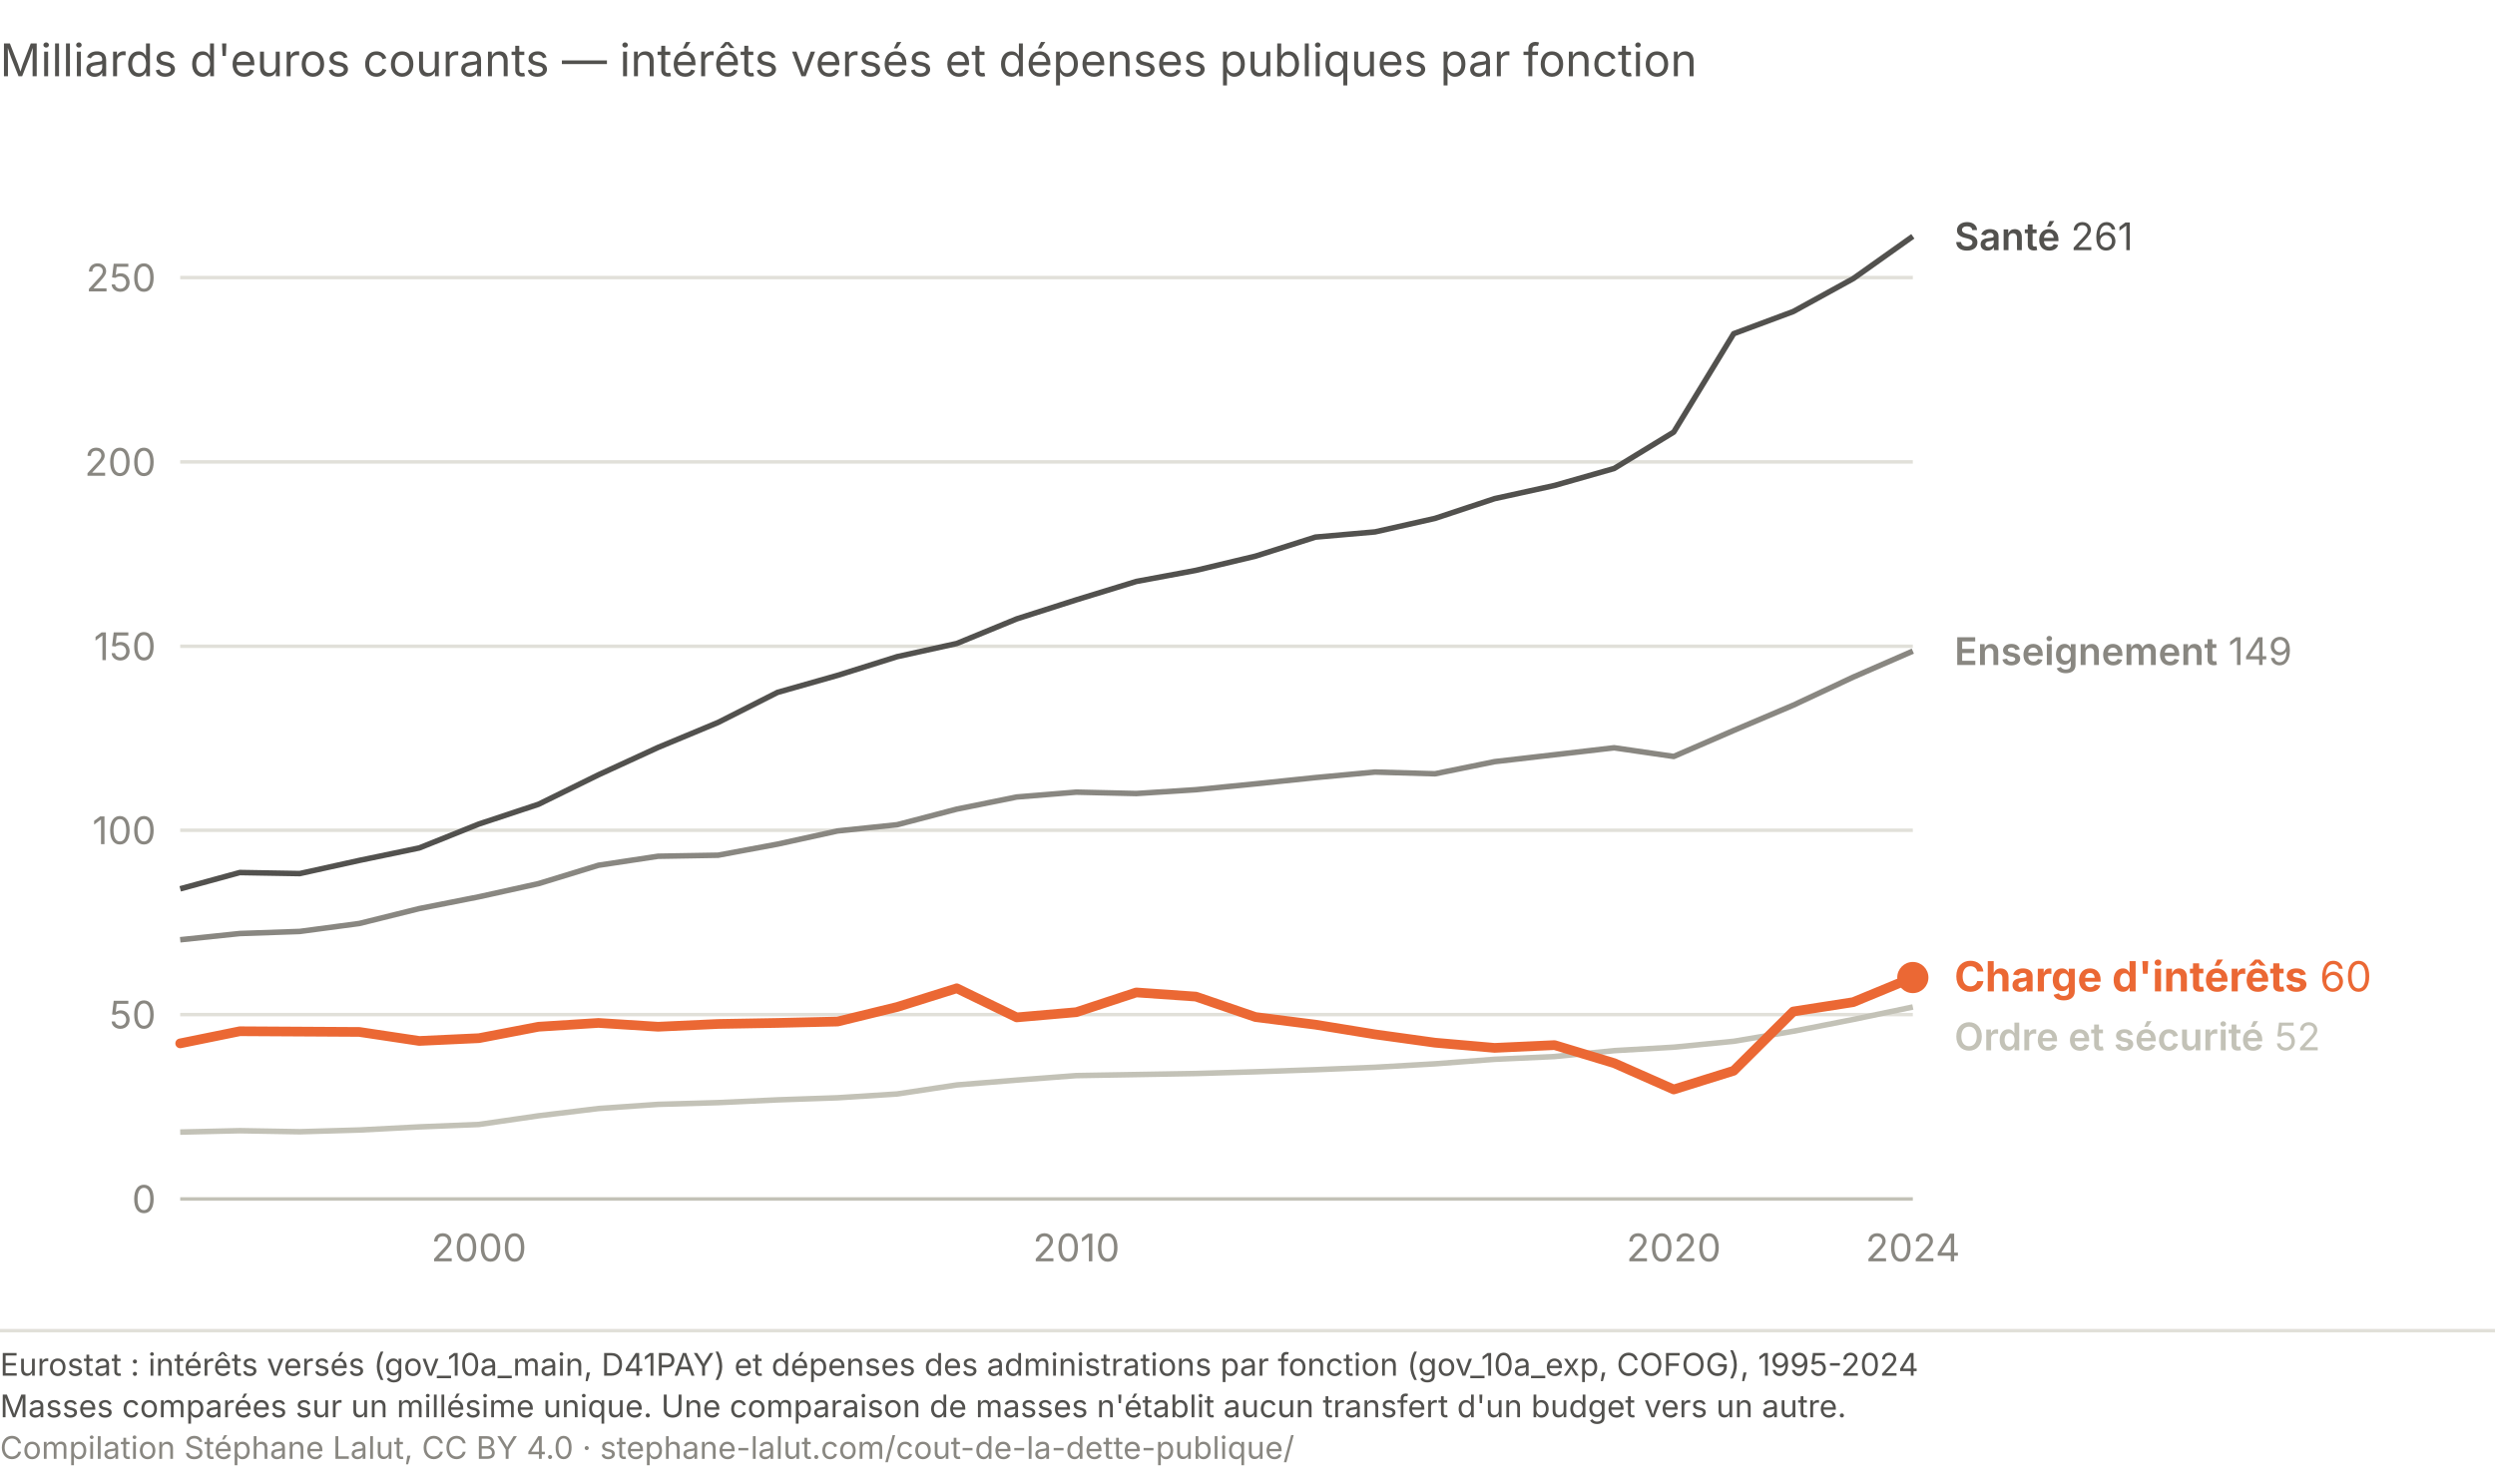
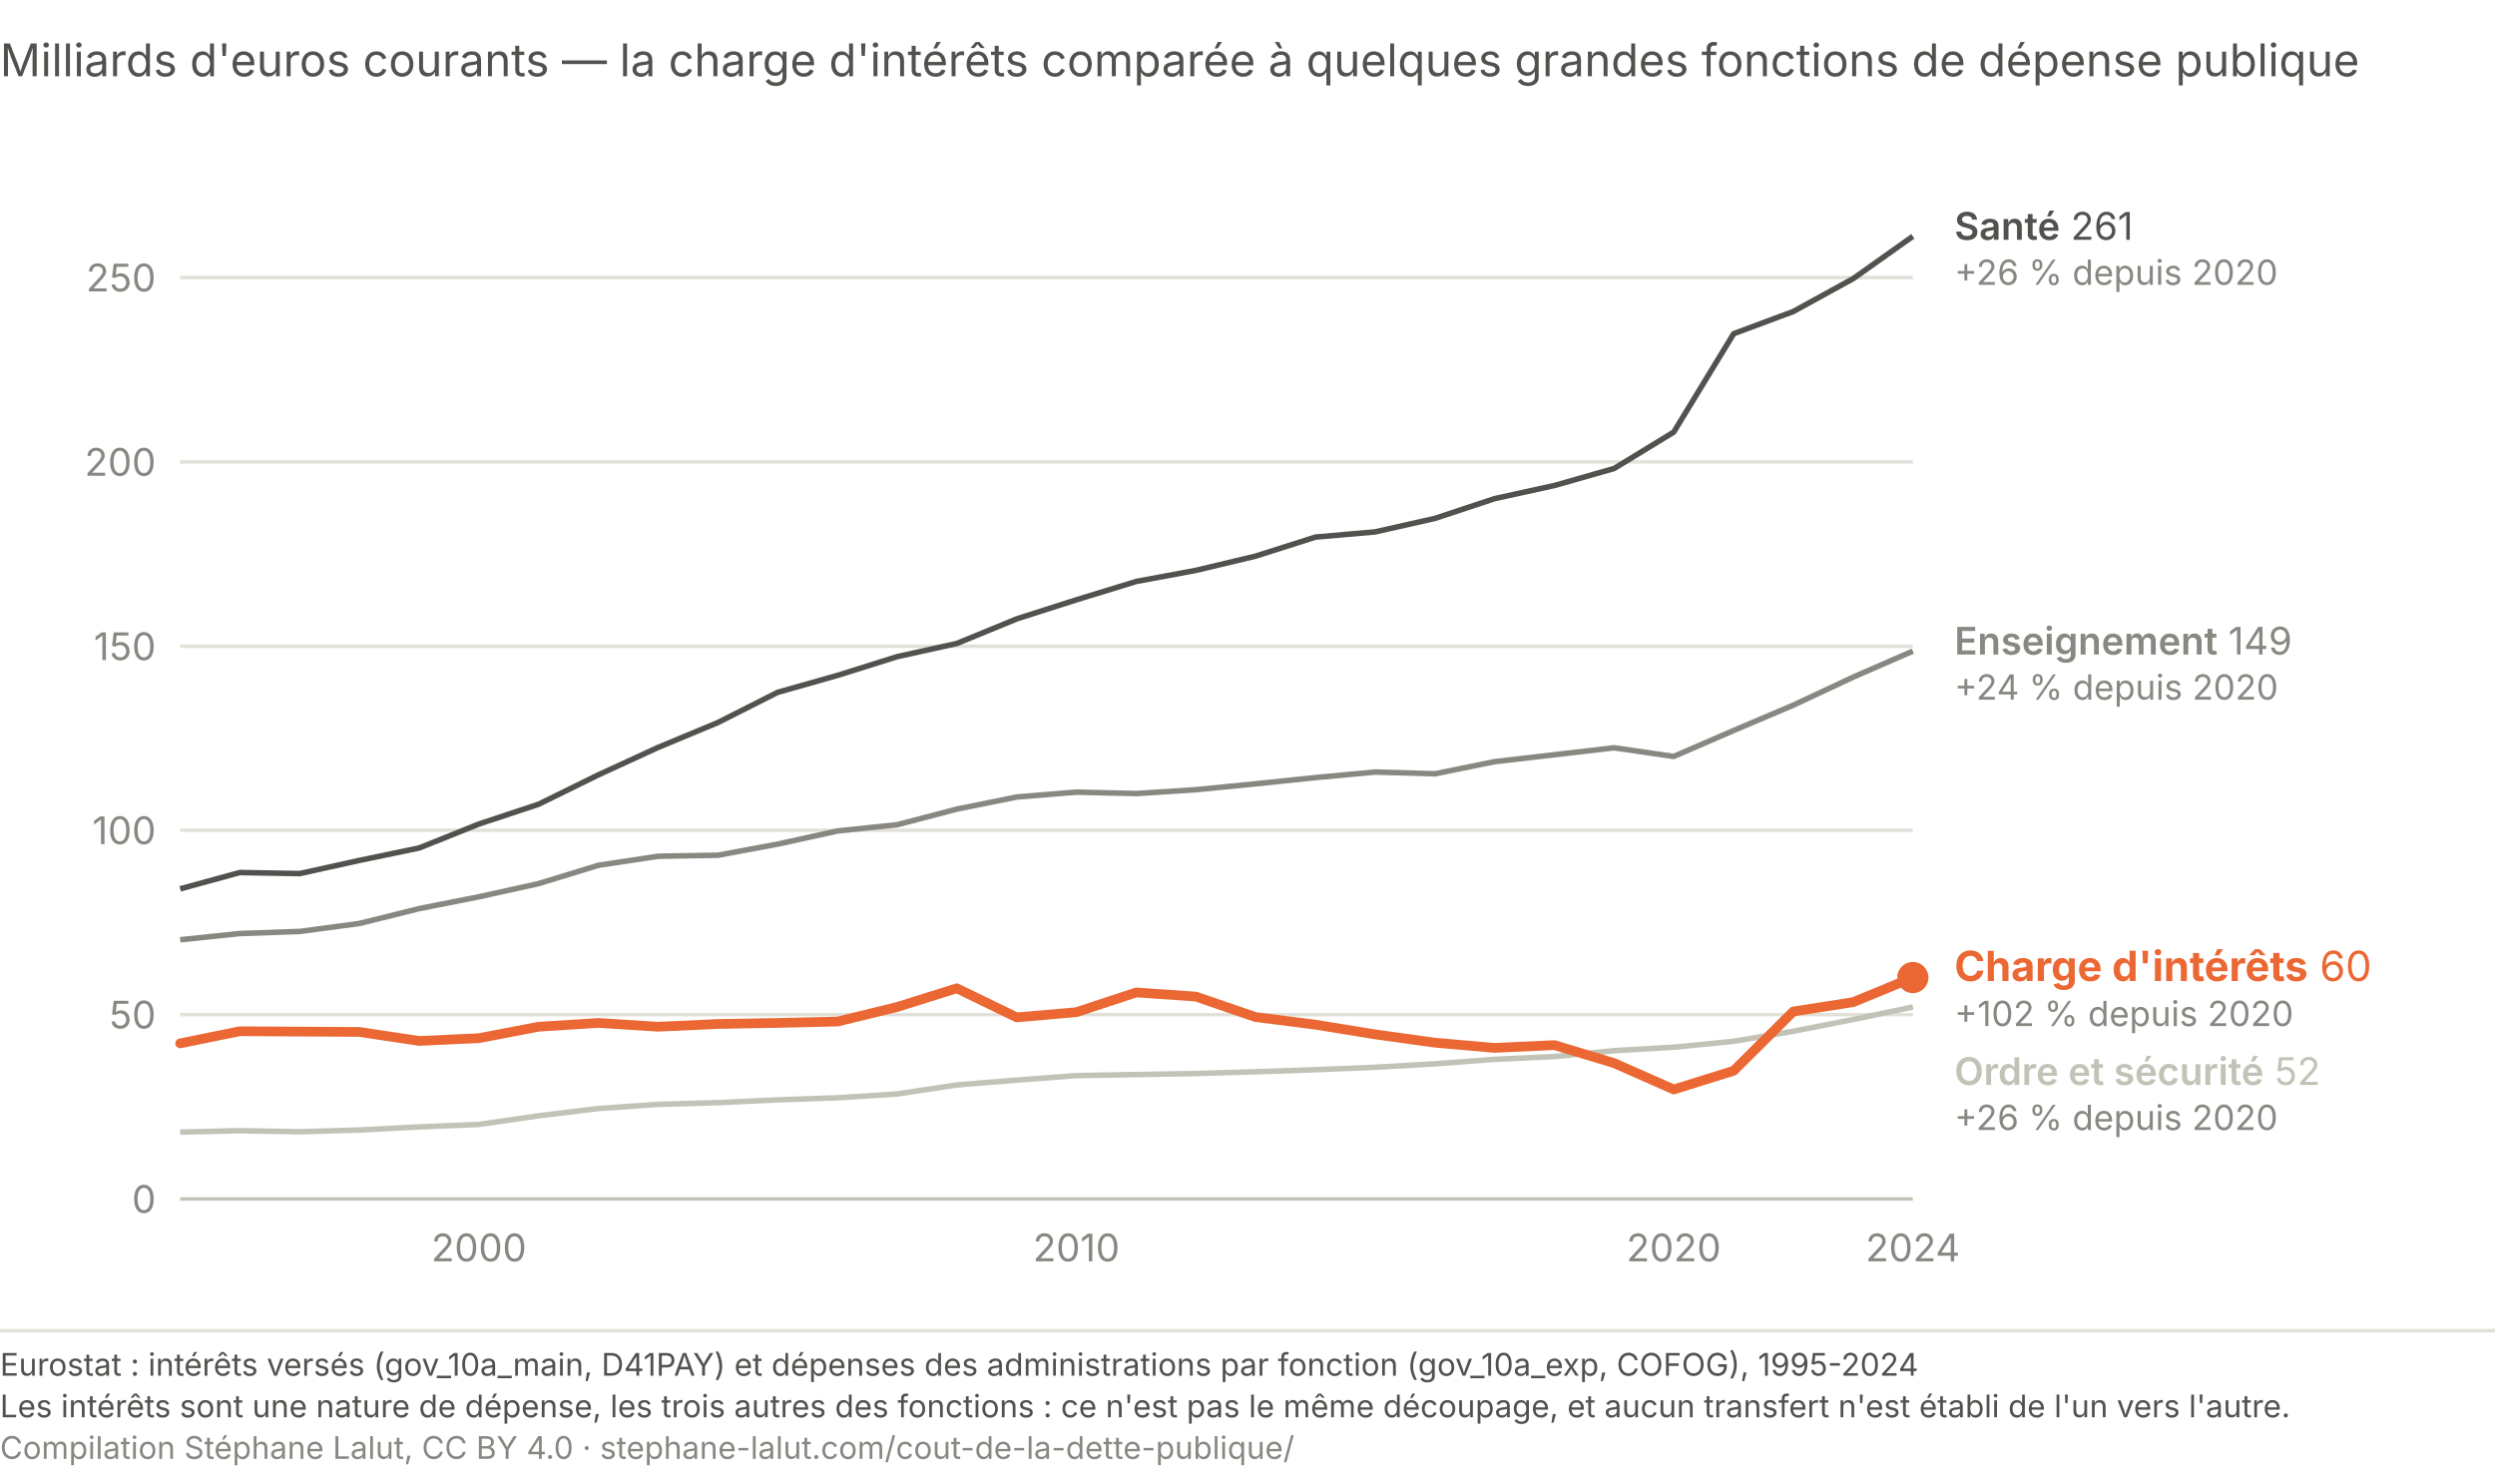
<svg xmlns="http://www.w3.org/2000/svg" viewBox="0 0 720 428" role="img" aria-labelledby="ma-t ma-d" font-family="system-ui, -apple-system, Segoe UI, sans-serif">
-   <text x="0" y="22" font-size="13" fill="#52514e">Milliards d'euros courants — intérêts versés et dépenses publiques par fonction</text>
+   <text x="0" y="22" font-size="13" fill="#52514e">Milliards d'euros courants — la charge d'intérêts comparée à quelques grandes fonctions de dépense publique</text>
  <line x1="52.0" y1="346.0" x2="552.0" y2="346.0" stroke="#c3c2b7" stroke-width="1" />
  <text x="45.0" y="350.0" font-size="11" fill="#898781" text-anchor="end">0</text>
  <line x1="52.0" y1="292.8" x2="552.0" y2="292.8" stroke="#e1e0d9" stroke-width="1" />
  <text x="45.0" y="296.8" font-size="11" fill="#898781" text-anchor="end">50</text>
  <line x1="52.0" y1="239.6" x2="552.0" y2="239.6" stroke="#e1e0d9" stroke-width="1" />
  <text x="45.0" y="243.6" font-size="11" fill="#898781" text-anchor="end">100</text>
  <line x1="52.0" y1="186.5" x2="552.0" y2="186.5" stroke="#e1e0d9" stroke-width="1" />
  <text x="45.0" y="190.5" font-size="11" fill="#898781" text-anchor="end">150</text>
  <line x1="52.0" y1="133.3" x2="552.0" y2="133.3" stroke="#e1e0d9" stroke-width="1" />
  <text x="45.0" y="137.3" font-size="11" fill="#898781" text-anchor="end">200</text>
  <line x1="52.0" y1="80.1" x2="552.0" y2="80.1" stroke="#e1e0d9" stroke-width="1" />
  <text x="45.0" y="84.1" font-size="11" fill="#898781" text-anchor="end">250</text>
  <text x="138.2" y="364.0" font-size="11" fill="#898781" text-anchor="middle">2000</text>
  <text x="310.6" y="364.0" font-size="11" fill="#898781" text-anchor="middle">2010</text>
  <text x="483.0" y="364.0" font-size="11" fill="#898781" text-anchor="middle">2020</text>
  <text x="552.0" y="364.0" font-size="11" fill="#898781" text-anchor="middle">2024</text>
  <path d="M52.0,256.5 L69.2,251.8 L86.5,252.1 L103.7,248.3 L121.0,244.7 L138.2,237.8 L155.4,232.1 L172.7,223.6 L189.9,215.7 L207.2,208.5 L224.4,199.8 L241.7,194.9 L258.9,189.5 L276.1,185.7 L293.4,178.6 L310.6,173.1 L327.9,167.8 L345.1,164.6 L362.3,160.5 L379.6,155.0 L396.8,153.5 L414.1,149.6 L431.3,143.9 L448.6,140.1 L465.8,135.2 L483.0,124.7 L500.3,96.3 L517.5,89.9 L534.8,80.4 L552.0,68.2" fill="none" stroke="#52514e" stroke-width="1.6" stroke-linejoin="round" />
  <path d="M52.0,271.2 L69.2,269.4 L86.5,268.8 L103.7,266.5 L121.0,262.2 L138.2,258.8 L155.4,255.0 L172.7,249.7 L189.9,247.1 L207.2,246.8 L224.4,243.6 L241.7,239.8 L258.9,238.0 L276.1,233.5 L293.4,230.0 L310.6,228.6 L327.9,229.0 L345.1,227.9 L362.3,226.2 L379.6,224.4 L396.8,222.8 L414.1,223.3 L431.3,219.8 L448.6,217.8 L465.8,215.8 L483.0,218.3 L500.3,210.8 L517.5,203.5 L534.8,195.4 L552.0,187.9" fill="none" stroke="#898781" stroke-width="1.6" stroke-linejoin="round" />
  <path d="M52.0,326.7 L69.2,326.3 L86.5,326.6 L103.7,326.1 L121.0,325.2 L138.2,324.5 L155.4,322.0 L172.7,319.9 L189.9,318.7 L207.2,318.2 L224.4,317.4 L241.7,316.8 L258.9,315.7 L276.1,313.1 L293.4,311.7 L310.6,310.4 L327.9,310.1 L345.1,309.8 L362.3,309.3 L379.6,308.7 L396.8,308.0 L414.1,307.0 L431.3,305.7 L448.6,304.9 L465.8,303.2 L483.0,302.2 L500.3,300.5 L517.5,297.6 L534.8,294.2 L552.0,290.6" fill="none" stroke="#c3c2b7" stroke-width="1.6" stroke-linejoin="round" />
  <path d="M52.0,301.1 L69.2,297.6 L86.5,297.7 L103.7,297.8 L121.0,300.4 L138.2,299.6 L155.4,296.3 L172.7,295.2 L189.9,296.3 L207.2,295.5 L224.4,295.2 L241.7,294.8 L258.9,290.6 L276.1,285.2 L293.4,293.6 L310.6,292.1 L327.9,286.4 L345.1,287.6 L362.3,293.5 L379.6,295.7 L396.8,298.5 L414.1,300.9 L431.3,302.4 L448.6,301.6 L465.8,306.8 L483.0,314.4 L500.3,309.0 L517.5,291.9 L534.8,289.2 L552.0,282.1" fill="none" stroke="#eb6834" stroke-width="2.8" stroke-linecap="round" stroke-linejoin="round" />
  <circle cx="552.0" cy="282.1" r="4.5" fill="#eb6834" />
-   <text x="564.0" y="72.2" font-size="11" fill="#52514e">
+   <text x="564.0" y="69.2" font-size="11" fill="#52514e">
    <tspan font-weight="600">Santé</tspan> 261</text>
-   <text x="564.0" y="191.9" font-size="11" fill="#898781">
+   <text x="564.0" y="82.2" font-size="10" fill="#898781">+26 % depuis 2020</text>
+   <text x="564.0" y="188.9" font-size="11" fill="#898781">
    <tspan font-weight="600">Enseignement</tspan> 149</text>
-   <text x="564.0" y="286.1" font-size="12" fill="#eb6834">
+   <text x="564.0" y="201.9" font-size="10" fill="#898781">+24 % depuis 2020</text>
+   <text x="564.0" y="283.1" font-size="12" fill="#eb6834">
    <tspan font-weight="700">Charge d'intérêts</tspan> 60</text>
-   <text x="564.0" y="303.1" font-size="11" fill="#c3c2b7">
+   <text x="564.0" y="296.1" font-size="10" fill="#898781">+102 % depuis 2020</text>
+   <text x="564.0" y="313.1" font-size="11" fill="#c3c2b7">
    <tspan font-weight="600">Ordre et sécurité</tspan> 52</text>
+   <text x="564.0" y="326.1" font-size="10" fill="#898781">+26 % depuis 2020</text>
  <line x1="0" y1="384.0" x2="720" y2="384.0" stroke="#e1e0d9" stroke-width="1" />
  <text x="0" y="397.0" font-family="system-ui, -apple-system, Segoe UI, sans-serif" font-size="9" fill="#52514e">Eurostat : intérêts versés (gov_10a_main, D41PAY) et dépenses des administrations par fonction (gov_10a_exp, COFOG), 1995-2024</text>
-   <text x="0" y="409.0" font-family="system-ui, -apple-system, Segoe UI, sans-serif" font-size="9" fill="#52514e">Masses comparées sur un millésime unique. Une comparaison de masses n'établit aucun transfert d'un budget vers un autre.</text>
+   <text x="0" y="409.0" font-family="system-ui, -apple-system, Segoe UI, sans-serif" font-size="9" fill="#52514e">Les intérêts sont une nature de dépense, les trois autres des fonctions : ce n'est pas le même découpage, et aucun transfert n'est établi de l'un vers l'autre.</text>
  <text x="0" y="421.0" font-family="system-ui, -apple-system, Segoe UI, sans-serif" font-size="9" fill="#898781">Compilation Stéphane Lalut, CC BY 4.0 · stephane-lalut.com/cout-de-la-dette-publique/</text>
</svg>
